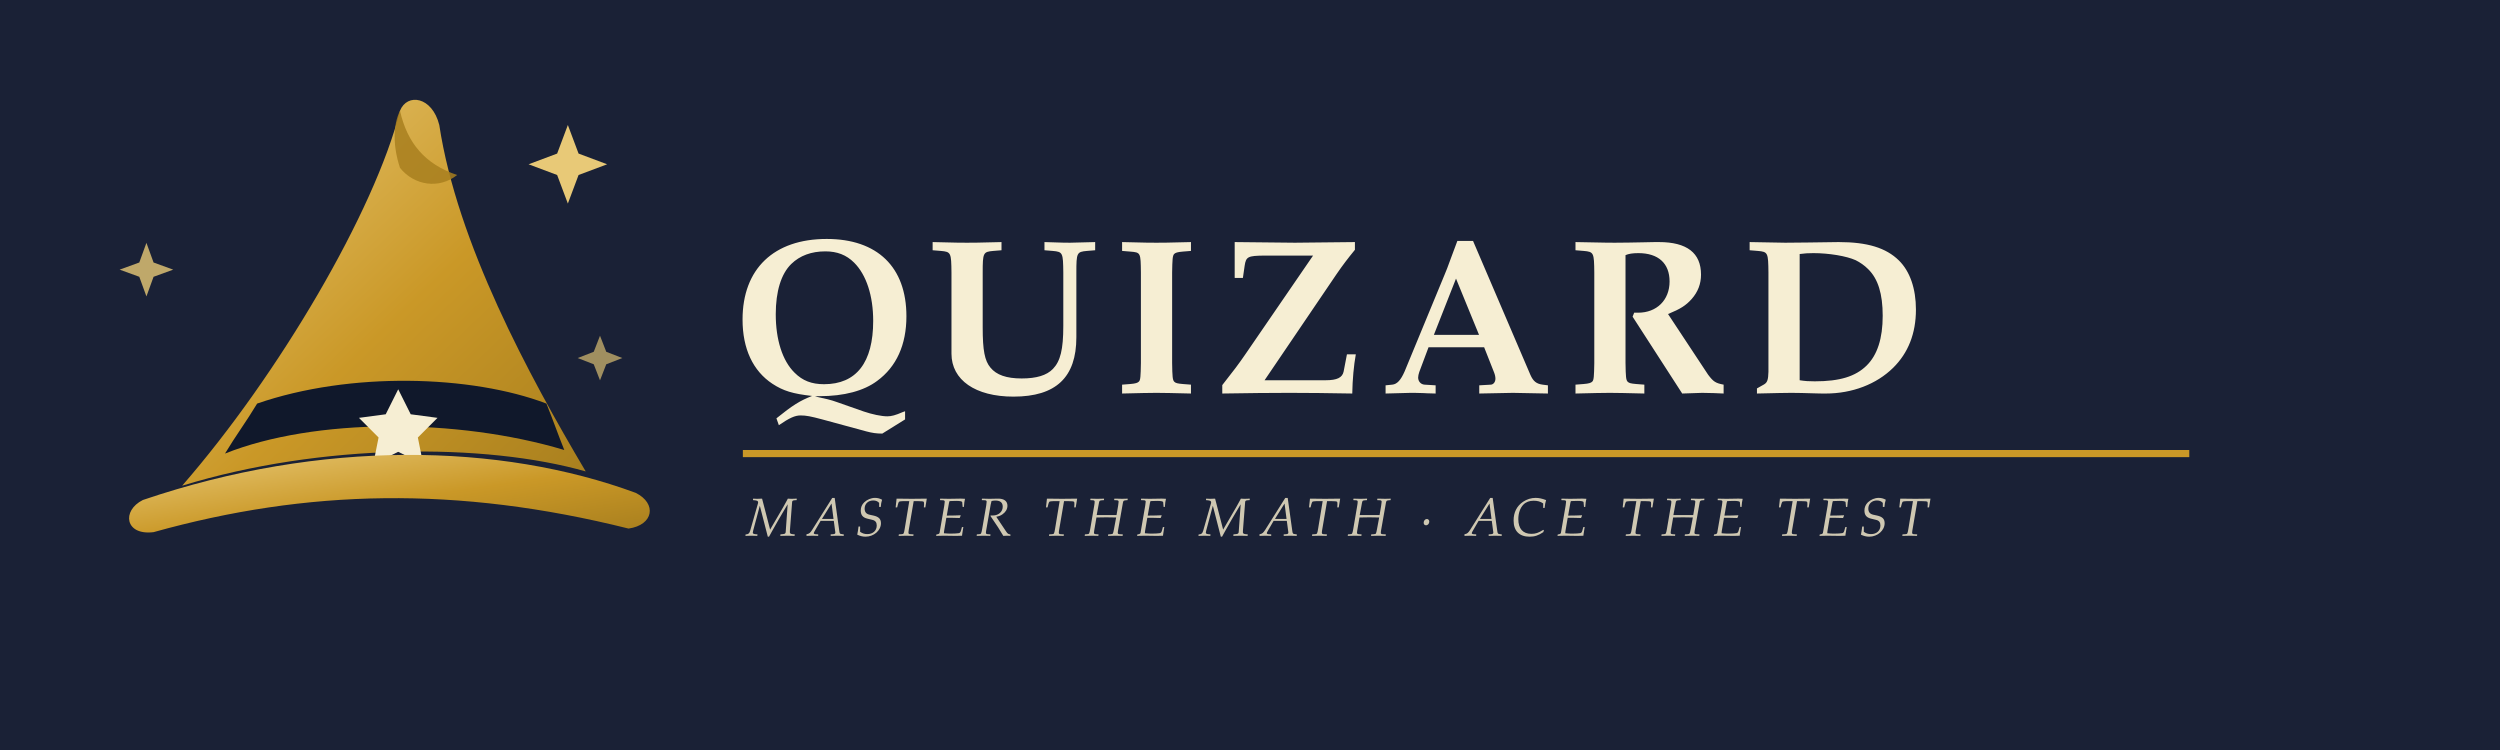
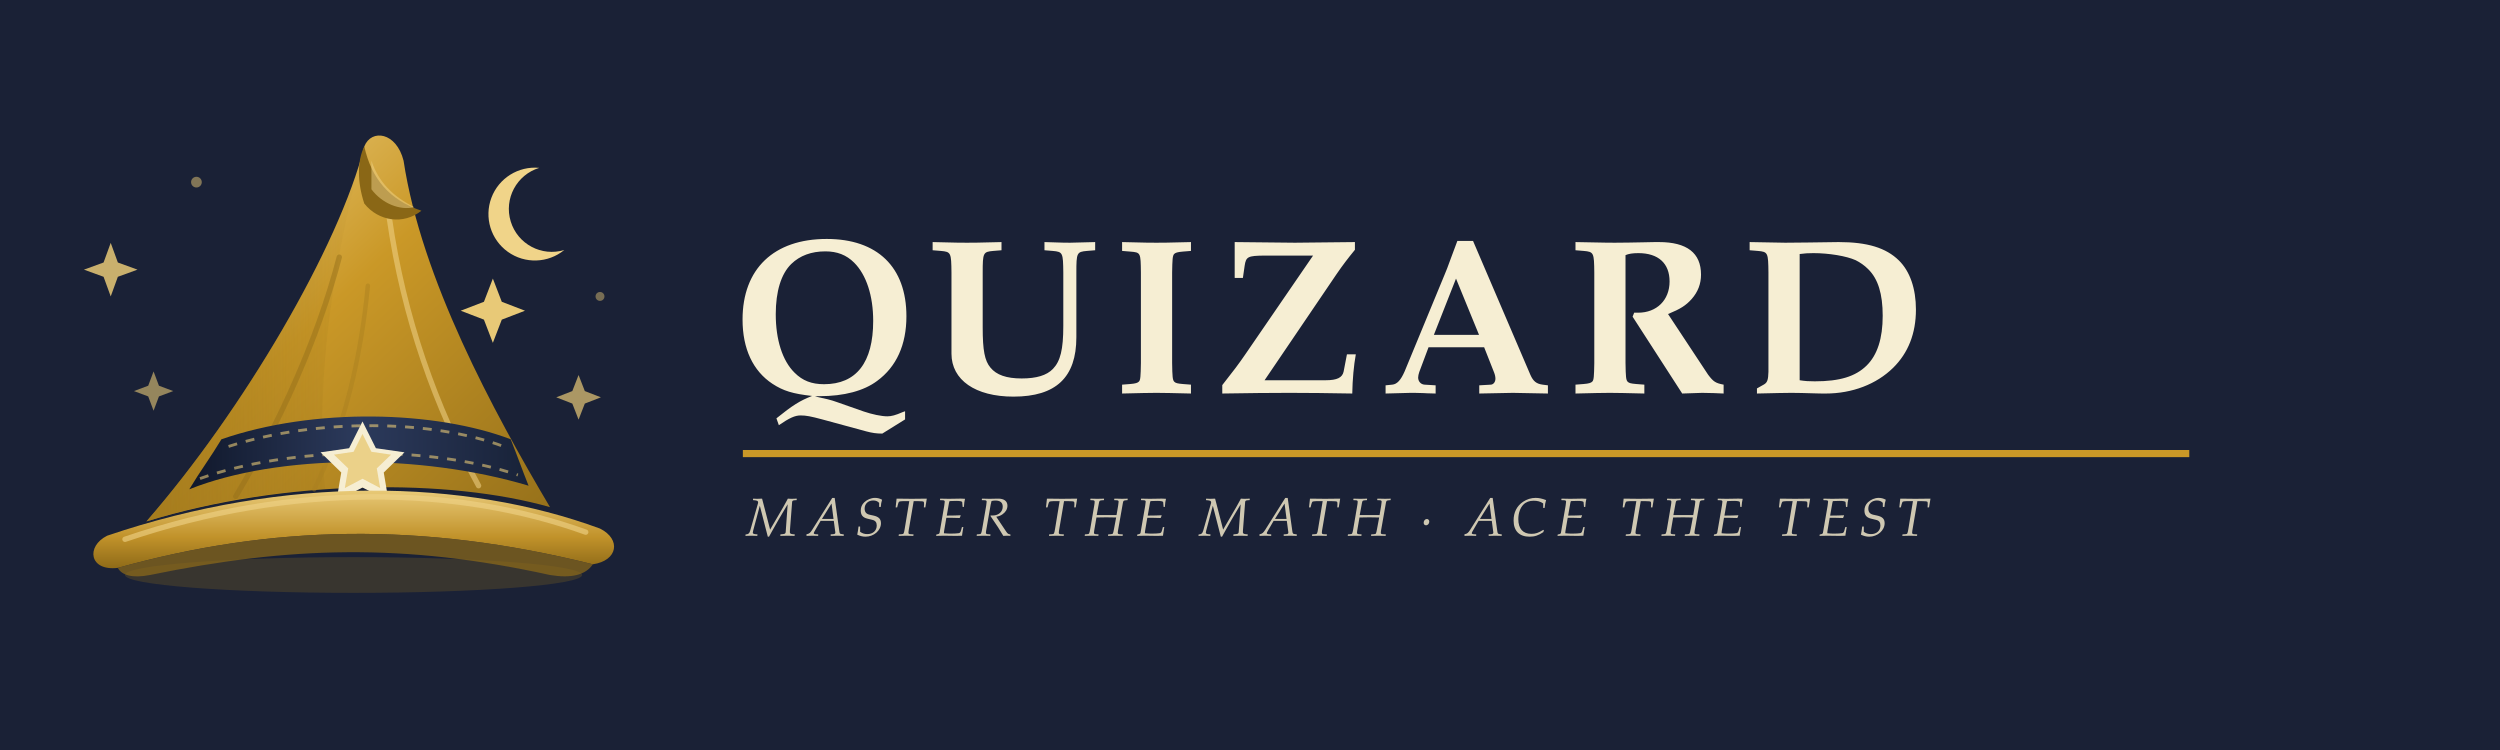
<svg xmlns="http://www.w3.org/2000/svg" width="1400" height="420" viewBox="0 0 1400 420">
  <defs>
    <linearGradient id="hatg" x1="0" y1="0" x2="1" y2="1">
+       <stop offset="0" stop-color="#f0d489" />
+       <stop offset="0.45" stop-color="#ca9827" />
+       <stop offset="1" stop-color="#95701a" />
+     </linearGradient>
+     <linearGradient id="hatshade" x1="0" y1="0" x2="1" y2="0">
+       <stop offset="0" stop-color="#8a6716" stop-opacity="0.55" />
+       <stop offset="1" stop-color="#8a6716" stop-opacity="0" />
+     </linearGradient>
+     <linearGradient id="bandg" x1="0" y1="0" x2="1" y2="0">
+       <stop offset="0" stop-color="#10182b" />
+       <stop offset="0.5" stop-color="#2c3a5c" />
+       <stop offset="1" stop-color="#182238" />
+     </linearGradient>
+     <linearGradient id="brimg" x1="0" y1="0" x2="0" y2="1">
      <stop offset="0" stop-color="#e8c977" />
-       <stop offset="0.55" stop-color="#ca9827" />
-       <stop offset="1" stop-color="#a87f1e" />
+       <stop offset="0.6" stop-color="#c1922a" />
+       <stop offset="1" stop-color="#8f6b18" />
    </linearGradient>
  </defs>
  <rect width="1400" height="420" fill="#1a2136" />
-   <g transform="translate(60,40)">
-     <path d="M258 30 l6 16 16 6 -16 6 -6 16 -6 -16 -16 -6 16 -6 Z" fill="#e8c977" />
-     <path d="M22 96 l4 11 11 4 -11 4 -4 11 -4 -11 -11 -4 11 -4 Z" fill="#e8c977" opacity="0.8" />
-     <path d="M276 148 l3.5 9 9 3.5 -9 3.5 -3.5 9 -3.5 -9 -9 -3.5 9 -3.5 Z" fill="#e8c977" opacity="0.65" />
+   <g transform="translate(40,60)">
+     <path d="M262 34 a26 26 0 1 0 14 46 a20 20 0 1 1 -14 -46 Z" fill="#f0d489" />
+     <path d="M236 96 l5 13 13 5 -13 5 -5 13 -5 -13 -13 -5 13 -5 Z" fill="#e8c977" />
+     <path d="M22 76 l4 11 11 4 -11 4 -4 11 -4 -11 -11 -4 11 -4 Z" fill="#e8c977" opacity="0.85" />
+     <path d="M46 148 l3 8 8 3 -8 3 -3 8 -3 -8 -8 -3 8 -3 Z" fill="#e8c977" opacity="0.6" />
+     <path d="M284 150 l3.5 9 9 3.5 -9 3.5 -3.5 9 -3.5 -9 -9 -3.5 9 -3.5 Z" fill="#e8c977" opacity="0.7" />
+     <circle cx="70" cy="42" r="3" fill="#e8c977" opacity="0.5" />
+     <circle cx="296" cy="106" r="2.5" fill="#e8c977" opacity="0.45" />
    <path d="M164 22 C150 78 96 170 42 232 C120 208 212 208 268 224 C236 170 196 96 186 30 C182 14 168 12 164 22 Z" fill="url(#hatg)" />
-     <path d="M84 186 C136 168 204 170 246 186 C250 196 252 202 256 212 C196 194 116 194 66 214 C72 204 78 196 84 186 Z" fill="#10182b" />
-     <path d="M163 178 l7 14 15 2 -11 11 3 15 -14 -7 -14 7 3 -15 -11 -11 15 -2 Z" fill="#f6eed3" />
-     <path d="M20 240 C120 206 220 208 296 236 C308 242 306 254 292 256 C196 232 112 234 26 258 C10 260 8 246 20 240 Z" fill="url(#hatg)" />
-     <path d="M164 22 C168 40 178 52 196 58 C186 66 172 64 164 54 C160 42 160 30 164 22 Z" fill="#a87f1e" opacity="0.85" />
+     <path d="M164 22 C150 78 96 170 42 232 C74 222 108 216 142 214 C136 150 148 80 164 22 Z" fill="url(#hatshade)" />
+     <path d="M150 84 C138 130 116 178 92 218" stroke="#95701a" stroke-width="3" fill="none" opacity="0.5" stroke-linecap="round" />
+     <path d="M178 62 C186 118 204 168 228 212" stroke="#f0d489" stroke-width="3" fill="none" opacity="0.55" stroke-linecap="round" />
+     <path d="M166 100 C162 142 152 182 136 214" stroke="#a87f1e" stroke-width="2.5" fill="none" opacity="0.45" stroke-linecap="round" />
+     <path d="M164 22 C168 40 178 52 196 58 C186 66 172 64 164 54 C160 42 160 30 164 22 Z" fill="#8a6716" />
+     <path d="M168 30 C172 42 180 50 192 56 C184 58 174 54 168 46 Z" fill="#f0d489" opacity="0.5" />
+     <path d="M84 186 C136 168 204 170 246 186 C250 196 252 202 256 212 C196 194 116 194 66 214 C72 204 78 196 84 186 Z" fill="url(#bandg)" />
+     <path d="M88 190 C138 174 202 175 242 190" stroke="#e8c977" stroke-width="1.6" stroke-dasharray="5 5" fill="none" opacity="0.6" />
+     <path d="M72 208 C122 190 200 189 250 206" stroke="#e8c977" stroke-width="1.6" stroke-dasharray="5 5" fill="none" opacity="0.6" />
+     <path d="M163 176 l7.5 15 16 2.3 -11.6 11.3 2.7 16 -14.6 -7.6 -14.6 7.6 2.7 -16 -11.6 -11.3 16 -2.3 Z" fill="#f6eed3" />
+     <path d="M163 183 l5 10 11 1.6 -8 7.7 1.9 11 -9.9 -5.2 -9.9 5.2 1.9 -11 -8 -7.7 11 -1.6 Z" fill="#e8c977" opacity="0.8" />
+     <ellipse cx="158" cy="262" rx="128" ry="10" fill="#95701a" opacity="0.25" />
+     <path d="M20 240 C120 206 220 208 296 236 C308 242 306 254 292 256 C196 232 112 234 26 258 C10 260 8 246 20 240 Z" fill="url(#brimg)" />
+     <path d="M26 258 C112 234 196 232 292 256 C288 262 280 264 268 262 C186 244 122 246 44 262 C34 264 28 262 26 258 Z" fill="#8f6b18" opacity="0.7" />
+     <path d="M30 242 C124 210 216 212 288 238" stroke="#f0d489" stroke-width="3" fill="none" opacity="0.6" stroke-linecap="round" />
  </g>
  <g>
    <text x="410" y="220" font-family="Iowan Old Style, Palatino, Georgia, serif" font-size="124" font-weight="700" letter-spacing="8" fill="#f6eed3">QUIZARD</text>
    <rect x="416" y="252" width="810" height="4" fill="#ca9827" />
    <text x="418" y="300" font-family="Iowan Old Style, Palatino, Georgia, serif" font-size="30" font-style="italic" letter-spacing="5" fill="#cfc8b2">MASTER THE MATH · ACE THE TEST</text>
  </g>
</svg>
